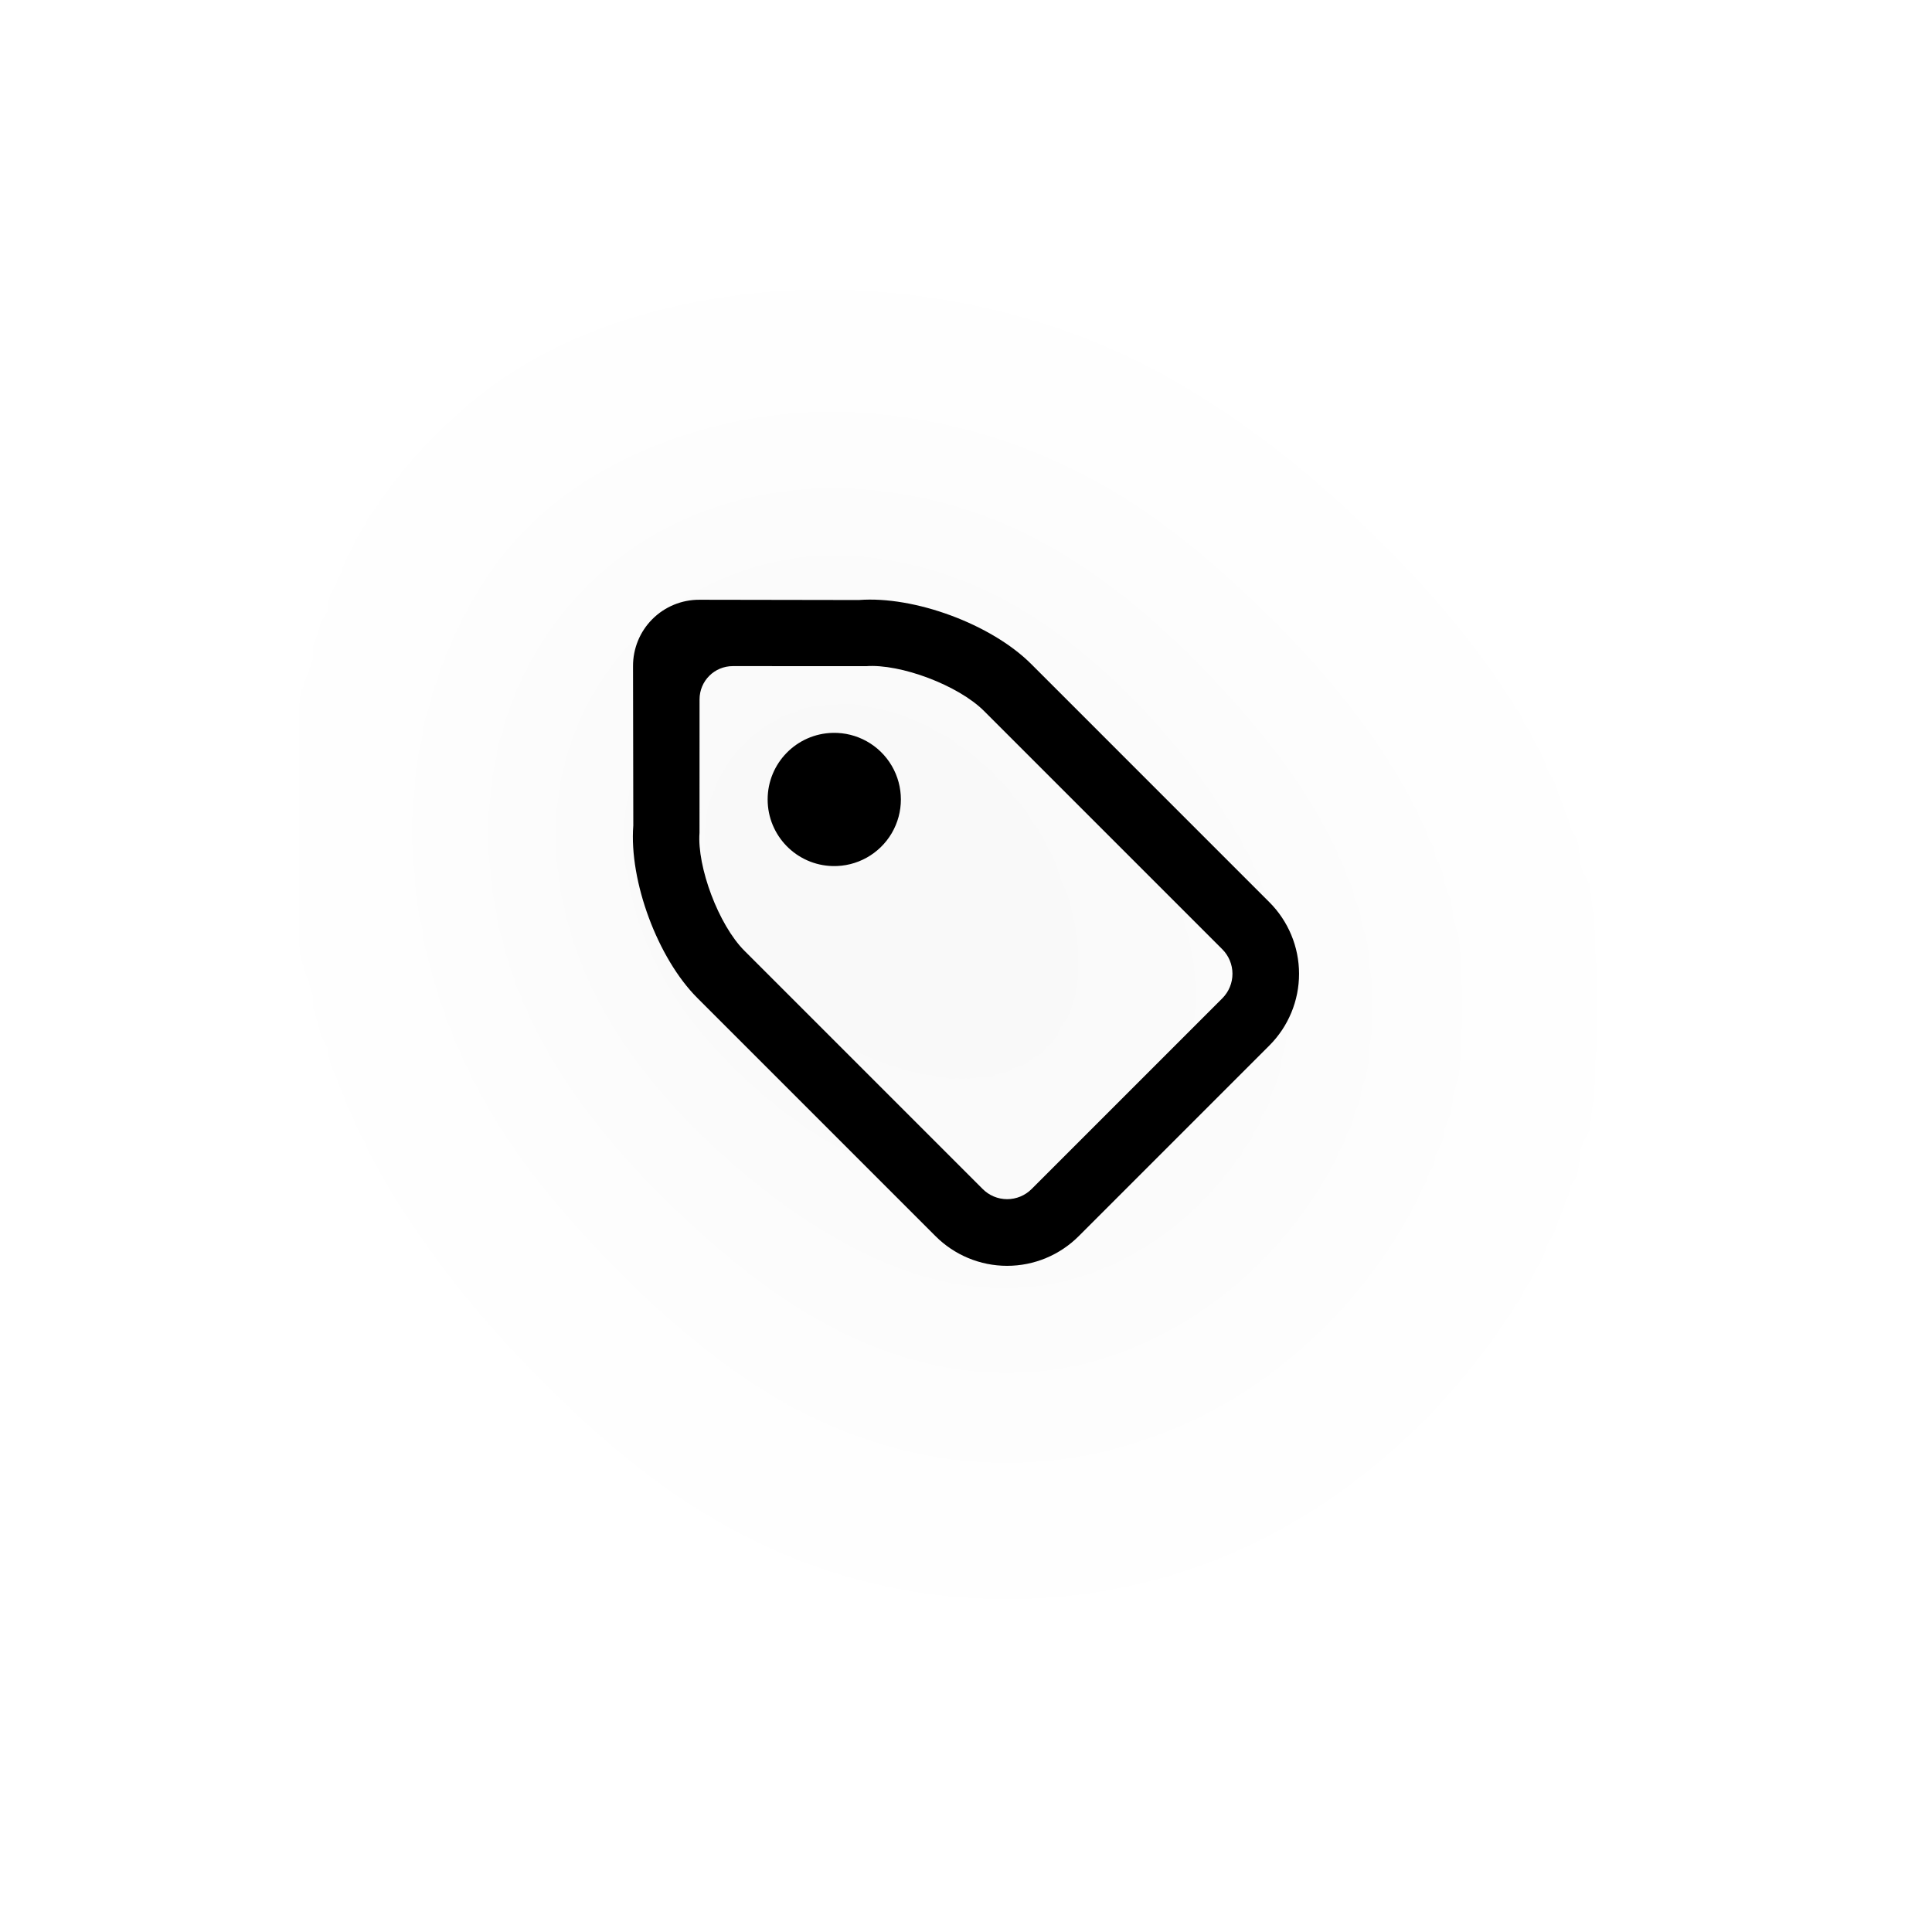
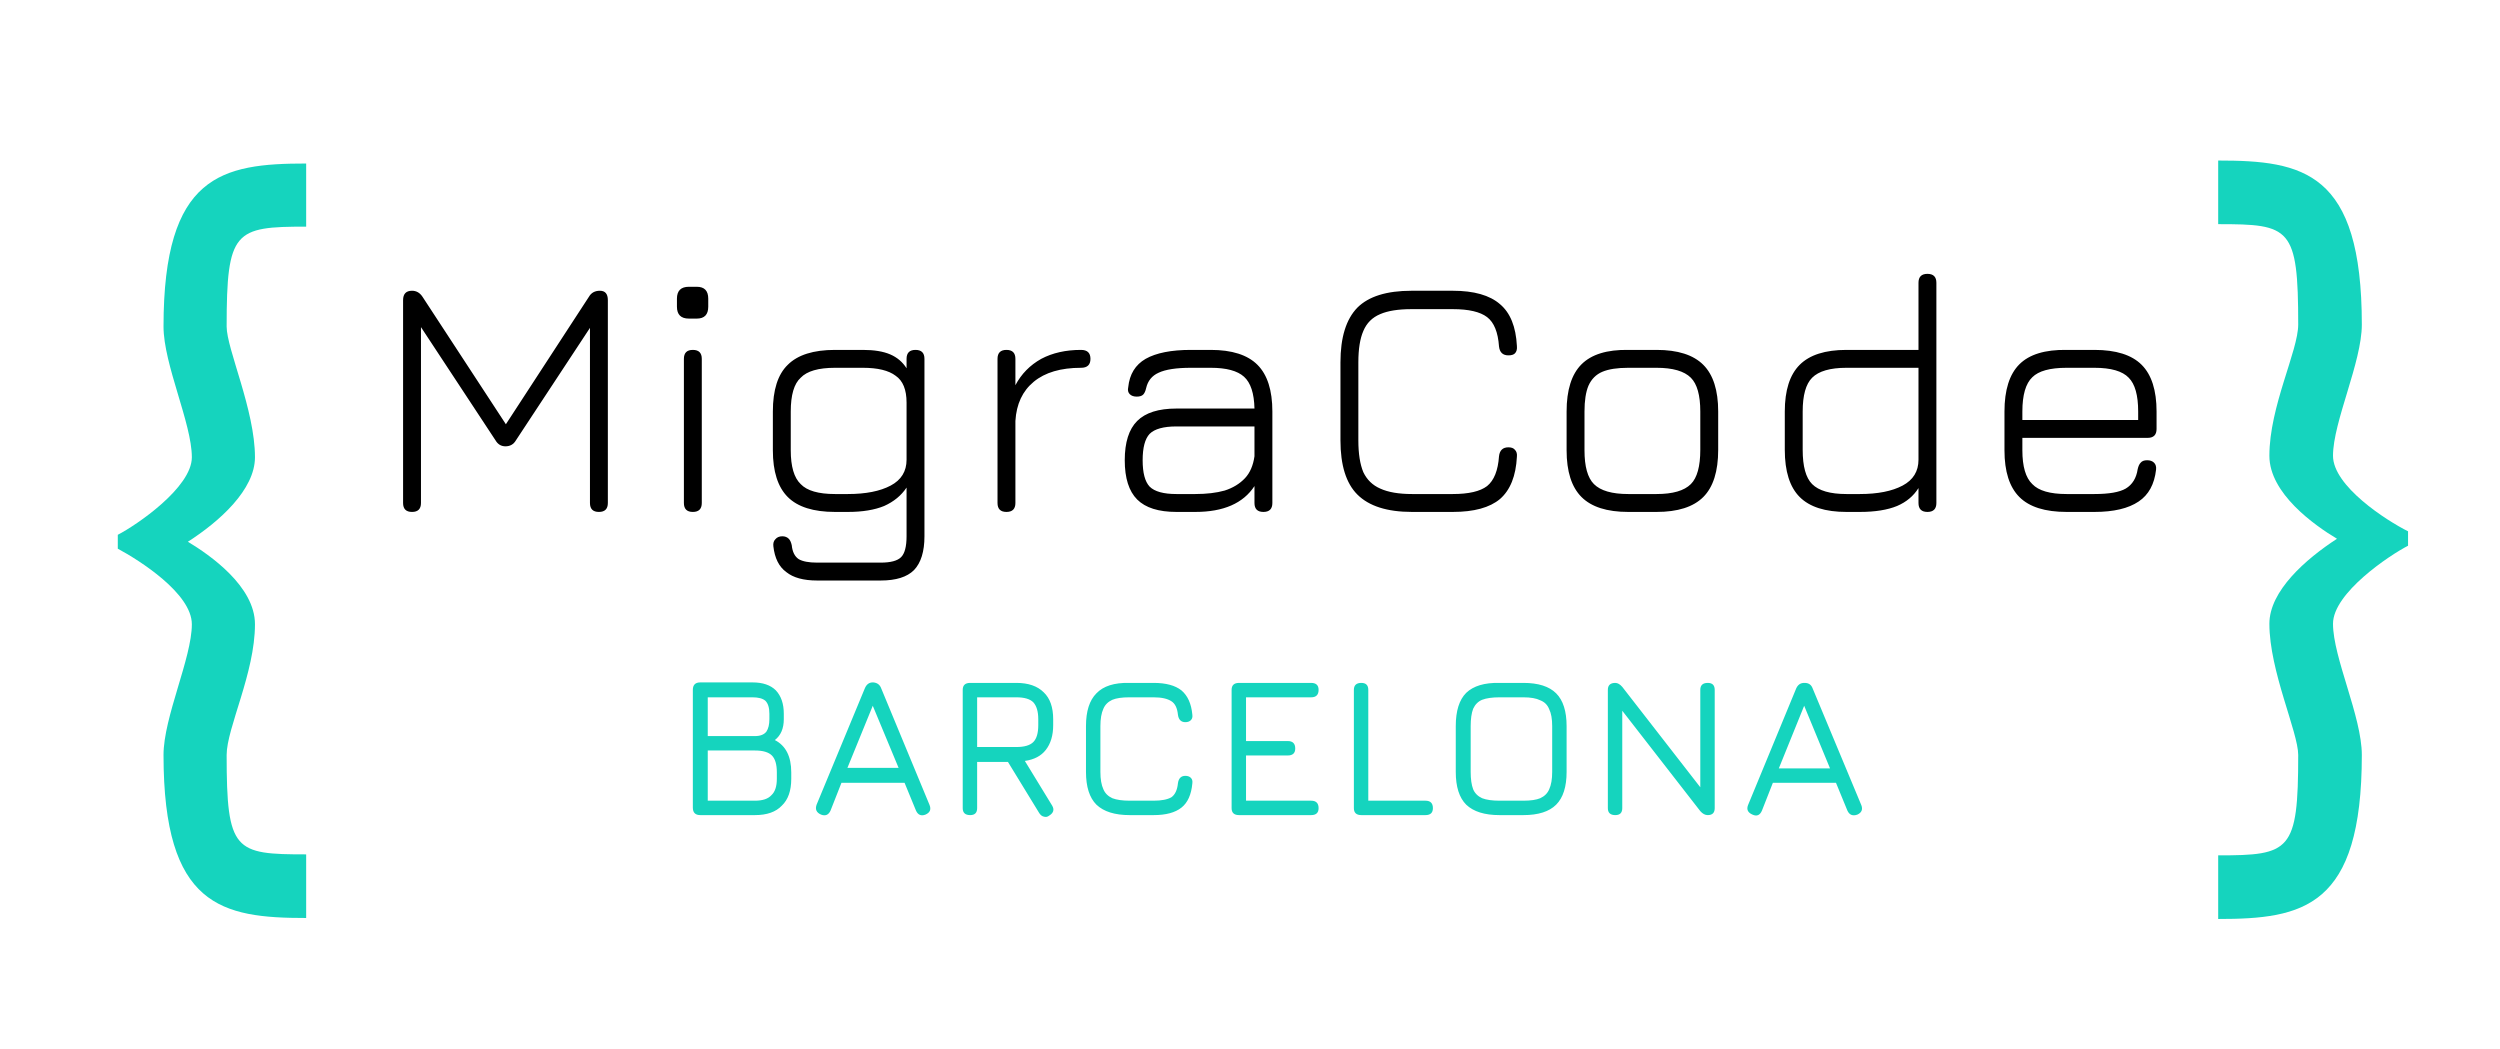
- <svg xmlns="http://www.w3.org/2000/svg" viewBox="0 0 58 58">
-   <defs>
-     <filter id="a" width="200%" height="200%" x="-50%" y="-50%" filterUnits="objectBoundingBox">
-       <feOffset dy="1" in="SourceAlpha" result="shadowOffsetOuter1" />
-       <feGaussianBlur in="shadowOffsetOuter1" result="shadowBlurOuter1" stdDeviation="10" />
-       <feColorMatrix in="shadowBlurOuter1" result="shadowMatrixOuter1" values="0 0 0 0 0 0 0 0 0 0 0 0 0 0 0 0 0 0 0.1 0" />
-       <feMerge>
-         <feMergeNode in="shadowMatrixOuter1" />
-         <feMergeNode in="SourceGraphic" />
-       </feMerge>
-     </filter>
-   </defs>
-   <path fill-rule="evenodd" d="M19.004 19.999a1.984 1.984 0 0 1 1.994-1.994l4.783.008c1.669-.128 3.979.724 5.177 1.922l7.146 7.146a3.042 3.042 0 0 1 .004 4.305l-5.723 5.723a3.038 3.038 0 0 1-4.305-.004l-7.146-7.146c-1.19-1.19-2.051-3.508-1.922-5.176l-.008-4.782zm3.345 8.544 7.146 7.146a1.037 1.037 0 0 0 1.477.004l5.723-5.723a1.042 1.042 0 0 0-.004-1.476l-7.146-7.146c-.783-.783-2.519-1.426-3.545-1.349l-3.999-.002c-.552 0-1 .443-1 1L21 25c-.077 1.02.571 2.766 1.349 3.543zM25 26a2 2 0 1 0 .001-3.999A2 2 0 0 0 25 26z" filter="url(#a)" />
+ <svg xmlns="http://www.w3.org/2000/svg" width="120px" focusable="false" title="Migra Code Barcelona" version="1.2" viewBox="0 0 503 211">
+   <style>.a{fill:#15d4be}</style>
+   <path class="a" d="m151.9 164h-11q-1.5 0-1.5-1.5v-23.7q0-1.5 1.5-1.5h10.5q3.1 0 4.7 1.6 1.6 1.7 1.6 4.7v1.1q0 2.8-1.8 4.2 3.3 1.7 3.3 6.5v1.3q0 3.6-1.9 5.4-1.8 1.9-5.4 1.9zm-9.5-13v10.1h9.5q2.3 0 3.3-1.1 1.1-1 1.1-3.3v-1.3q0-2.4-1-3.4-1-1-3.4-1zm0-10.7v7.8h9.5q1.6 0 2.3-0.9 0.6-0.9 0.6-2.5v-1.1q0-1.8-0.8-2.6-0.8-0.7-2.6-0.7zm22.8 23.6q-1.4-0.6-0.9-2l9.7-23.4q0.5-1.2 1.6-1.2h0.1q1.2 0.1 1.6 1.2l9.7 23.4q0.6 1.4-0.8 2-1.3 0.5-1.9-0.8l-2.3-5.6h-12.7l-2.2 5.6q-0.6 1.3-1.9 0.8zm10.4-21.9l-5.1 12.5h10.3zm35.5 22.1q-0.5 0.4-1.1 0.2-0.5-0.1-0.9-0.7l-6.3-10.3h-6.2v9.3q0 1.4-1.4 1.4-1.5 0-1.5-1.4v-23.8q0-1.4 1.5-1.4h9.3q3.6 0 5.5 1.9 1.9 1.8 1.9 5.4v1.2q0 3.1-1.5 5-1.4 1.8-4.2 2.2l5.5 9q0.7 1.2-0.6 2zm-14.5-23.8v10h7.9q2.4 0 3.4-1 1-1 1-3.4v-1.2q0-2.3-1-3.4-1-1-3.4-1zm35.5 23.7h-4.8q-4.5 0-6.7-2.1-2.1-2.1-2.1-6.6v-9.2q0-4.5 2.1-6.6 2.1-2.2 6.6-2.1h4.9q3.7 0 5.6 1.5 1.9 1.6 2.2 4.9 0.1 0.7-0.3 1.1-0.4 0.4-1.1 0.4-1.3 0-1.5-1.5-0.2-2-1.3-2.7-1.2-0.8-3.6-0.8h-4.9q-2.2 0-3.4 0.5-1.3 0.6-1.8 1.8-0.6 1.3-0.6 3.5v9.2q0 2.2 0.6 3.5 0.5 1.2 1.8 1.8 1.3 0.5 3.5 0.5h4.8q2.4 0 3.6-0.7 1.1-0.8 1.3-2.8 0.2-1.5 1.5-1.5 0.7 0 1.1 0.4 0.4 0.4 0.3 1.1-0.3 3.4-2.2 4.9-1.9 1.5-5.6 1.5zm31.7 0h-14.5q-1.5 0-1.5-1.4v-23.8q0-1.4 1.5-1.4h14.5q1.5 0 1.5 1.4 0 1.5-1.5 1.5h-13.1v8.8h8.4q1.5 0 1.5 1.5 0 1.4-1.5 1.4h-8.4v9.1h13.1q1.5 0 1.5 1.5 0 1.4-1.5 1.4zm23 0h-12.9q-1.5 0-1.5-1.4v-23.8q0-1.4 1.5-1.4 1.4 0 1.4 1.4v22.3h11.5q1.5 0 1.5 1.5 0 1.4-1.5 1.4zm19.7 0h-4.8q-4.5 0-6.7-2.1-2.1-2.1-2.1-6.6v-9.2q0-4.6 2.1-6.7 2.2-2.1 6.7-2h4.8q4.5 0 6.6 2.1 2.1 2.1 2.1 6.6v9.2q0 4.5-2.1 6.6-2.1 2.1-6.6 2.1zm-4.8-2.9h4.8q2.2 0 3.4-0.5 1.3-0.6 1.8-1.8 0.6-1.3 0.6-3.5v-9.2q0-2.2-0.6-3.4-0.5-1.3-1.8-1.8-1.2-0.6-3.4-0.6h-4.8q-2.2 0-3.5 0.5-1.2 0.5-1.8 1.8-0.5 1.3-0.5 3.5v9.2q0 2.2 0.5 3.5 0.5 1.2 1.8 1.8 1.3 0.5 3.5 0.5zm23.3 2.9q-1.5 0-1.5-1.4v-23.8q0-1.4 1.5-1.4 0.7 0 1.4 0.8l16.4 21.1h-0.7v-20.5q0-1.4 1.5-1.4 1.4 0 1.4 1.4v23.8q0 1.4-1.4 1.4-0.8 0-1.5-0.8l-16.4-21.1h0.7v20.5q0 1.4-1.4 1.4zm27.6-0.1q-1.4-0.6-0.9-1.9l9.7-23.5q0.5-1.1 1.6-1.1h0.1q1.2 0 1.6 1.1l9.8 23.5q0.5 1.3-0.8 1.9-1.4 0.5-2-0.8l-2.3-5.6h-12.7l-2.2 5.6q-0.6 1.4-1.9 0.8zm10.4-21.9l-5.1 12.6h10.3z" />
+   <path d="m82.9 103q-1.8 0-1.8-1.8v-40.8q0-1.9 1.8-1.9 1.3 0 2.1 1.2l17.2 26.3-0.9 0.1 17.2-26.4q0.7-1.2 2.2-1.2 1.6 0 1.6 1.9v40.8q0 1.8-1.8 1.8-1.8 0-1.8-1.8v-37.2l1.1 0.3-16 24.3q-0.7 1.2-2.1 1.2-1.3 0-2-1.2l-16-24.3 1 0.4v36.5q0 1.8-1.8 1.8zm57.3-38.9h-1.6q-2.4 0-2.4-2.4v-1.6q0-2.4 2.4-2.4h1.6q2.3 0 2.3 2.4v1.6q0 2.4-2.3 2.4zm-0.8 38.9q-1.8 0-1.8-1.8v-29q0-1.8 1.8-1.8 1.8 0 1.8 1.8v29q0 1.8-1.8 1.8zm37.8 13.8h-12.8q-4.1 0-6.2-1.7-2.2-1.6-2.6-5.2-0.1-0.9 0.4-1.4 0.5-0.6 1.4-0.6 0.8 0 1.3 0.5 0.4 0.4 0.6 1.3 0.2 2 1.4 2.8 1.2 0.7 3.7 0.7h12.8q3 0 4.1-1.1 1.1-1.1 1.1-4.2v-9.8q-1.6 2.4-4.5 3.7-2.9 1.2-7.3 1.2h-2.6q-6.5 0-9.5-3-3-3-3-9.4v-7.8q0-6.5 3-9.4 3-3 9.5-3h5.6q3.4 0 5.5 0.9 2.1 0.9 3.3 2.8v-1.9q0-1.8 1.8-1.8 1.8 0 1.8 1.8v35.7q0 4.6-2.1 6.8-2.1 2.1-6.7 2.1zm-9.2-17.4h2.6q5.4 0 8.6-1.7 3.2-1.7 3.2-5.2v-11.5q0-3.9-2.2-5.4-2.1-1.6-6.6-1.6h-5.6q-5 0-6.9 2-2 1.8-2 6.8v7.8q0 4.9 2 6.8 1.9 2 6.9 2zm34.5 3.6q-1.8 0-1.8-1.8v-29q0-1.8 1.8-1.8 1.8 0 1.8 1.8v5.3q1.8-3.4 5.2-5.3 3.4-1.8 8-1.8 1.9 0 1.9 1.8 0 1.8-1.9 1.8-6.1 0-9.5 2.8-3.4 2.8-3.7 7.9v16.5q0 1.8-1.8 1.8zm38 0h-3.8q-5.4 0-7.9-2.5-2.5-2.5-2.5-7.9 0-5.4 2.5-7.9 2.5-2.5 7.9-2.5h15.7q-0.1-4.6-2.1-6.4-2-1.8-6.7-1.8h-4q-4.4 0-6.5 1-2 0.9-2.5 3.1-0.2 0.9-0.6 1.3-0.4 0.4-1.3 0.4-0.9 0-1.4-0.5-0.5-0.5-0.3-1.4 0.4-3.9 3.5-5.7 3.2-1.8 9.1-1.8h4q6.4 0 9.4 3 3 3 3 9.4v18.4q0 1.8-1.8 1.8-1.8 0-1.8-1.8v-3.4q-3.4 5.2-11.9 5.2zm-3.8-3.6h3.8q3.4 0 5.9-0.7 2.5-0.8 4.1-2.5 1.5-1.6 1.9-4.4v-6h-15.7q-3.9 0-5.4 1.5-1.4 1.5-1.4 5.3 0 3.8 1.4 5.3 1.5 1.5 5.4 1.5zm55.6 3.6h-8.2q-7.5 0-11-3.5-3.4-3.4-3.4-10.9v-15.7q0-7.5 3.4-11 3.4-3.4 10.9-3.4h8.3q6.4 0 9.5 2.7 3.1 2.6 3.4 8.4 0.1 1-0.4 1.5-0.4 0.4-1.3 0.4-1.7 0-1.9-1.8-0.3-4.3-2.4-5.9-2.1-1.6-6.9-1.6h-8.3q-4 0-6.3 1-2.4 1-3.4 3.4-1 2.3-1 6.3v15.7q0 4 1 6.4 1.1 2.3 3.4 3.3 2.4 1.1 6.4 1.1h8.2q4.8 0 6.9-1.6 2.1-1.7 2.4-6 0.2-1.8 1.9-1.8 0.9 0 1.3 0.5 0.5 0.5 0.4 1.4-0.3 5.8-3.4 8.5-3.1 2.6-9.5 2.6zm41 0h-5.7q-6.4 0-9.4-3-3-3-3-9.4v-7.8q0-6.5 3-9.5 3-3 9.4-2.9h5.7q6.4 0 9.4 3 3 3 3 9.4v7.7q0 6.5-3 9.5-3 3-9.4 3zm-14.5-20.2v7.8q0 4.9 1.9 6.8 2 2 6.9 2h5.7q4.9 0 6.9-2 1.9-1.9 1.9-6.9v-7.7q0-4.9-1.9-6.8-2-2-6.9-2h-5.7q-3.3 0-5.2 0.8-1.9 0.8-2.8 2.8-0.8 1.9-0.8 5.2zm55.4 20.2h-2.7q-6.4 0-9.4-3-3-3-3-9.5v-7.7q0-6.4 3-9.4 3-3 9.4-3h14.5v-13.5q0-1.8 1.8-1.8 1.8 0 1.8 1.8v44.3q0 1.8-1.8 1.8-1.8 0-1.8-1.8v-3q-1.5 2.4-4.3 3.6-2.9 1.2-7.5 1.2zm-2.7-3.6h2.7q5.4 0 8.6-1.7 3.2-1.7 3.2-5.2v-18.5h-14.5q-4.9 0-6.9 2-1.9 1.9-1.9 6.8v7.7q0 5 1.9 6.9 2 2 6.9 2zm60.6-11.3h-25.2v2.5q0 4.9 2 6.8 1.9 2 6.9 2h5.6q4.4 0 6.3-1.1 2-1.2 2.4-3.9 0.2-0.9 0.6-1.3 0.4-0.5 1.3-0.5 0.9 0 1.4 0.5 0.5 0.5 0.4 1.4-0.5 4.4-3.5 6.4-3.1 2.1-8.9 2.1h-5.6q-6.5 0-9.5-3-3-3-3-9.4v-7.8q0-6.5 3-9.5 3-3 9.5-2.9h5.6q6.5 0 9.5 3 3 3 3 9.4v3.5q0 1.8-1.8 1.8zm-10.7-14.1h-5.6q-5 0-6.9 1.9-2 1.9-2 6.9v1.7h23.3v-1.7q0-4.9-1.9-6.8-1.9-2-6.9-2z" />
+   <path class="a" d="m23.7 107.6v2.8c4.3 2.3 14.9 9 14.9 15.2 0 6.8-5.7 18.7-5.7 26.3 0 30.5 11.7 32.8 28.7 32.8v-12.8c-14.4 0-16-0.6-16-20 0-5.4 5.7-16.5 5.7-26.3 0-7.6-9-13.9-13.5-16.6 6.4-4.1 13.5-10.5 13.5-17 0-9.5-5.7-21.8-5.7-26.3 0-19.3 1.6-20.1 16-20.1v-12.7c-17 0-28.7 2.3-28.7 32.8 0 7.6 5.7 19.5 5.7 26.3 0 6.1-11.2 13.7-14.9 15.6z" />
+   <path class="a" d="m484.5 109.8v-2.9c-4.4-2.2-15.1-9.1-15.1-15.2 0-6.8 5.8-18.8 5.8-26.4 0-30.8-11.8-33-28.9-33v12.8c14.5 0 16.1 0.6 16.1 20.2 0 5.3-5.8 16.5-5.8 26.4 0 7.6 9.1 14 13.6 16.7-6.3 4.1-13.6 10.5-13.6 17.1 0 9.5 5.8 21.8 5.8 26.4 0 19.4-1.6 20.2-16.1 20.2v12.8c17.1 0 28.9-2.3 28.9-33 0-7.7-5.8-19.6-5.8-26.4 0-6.2 11.4-13.8 15.1-15.7z" />
</svg>
